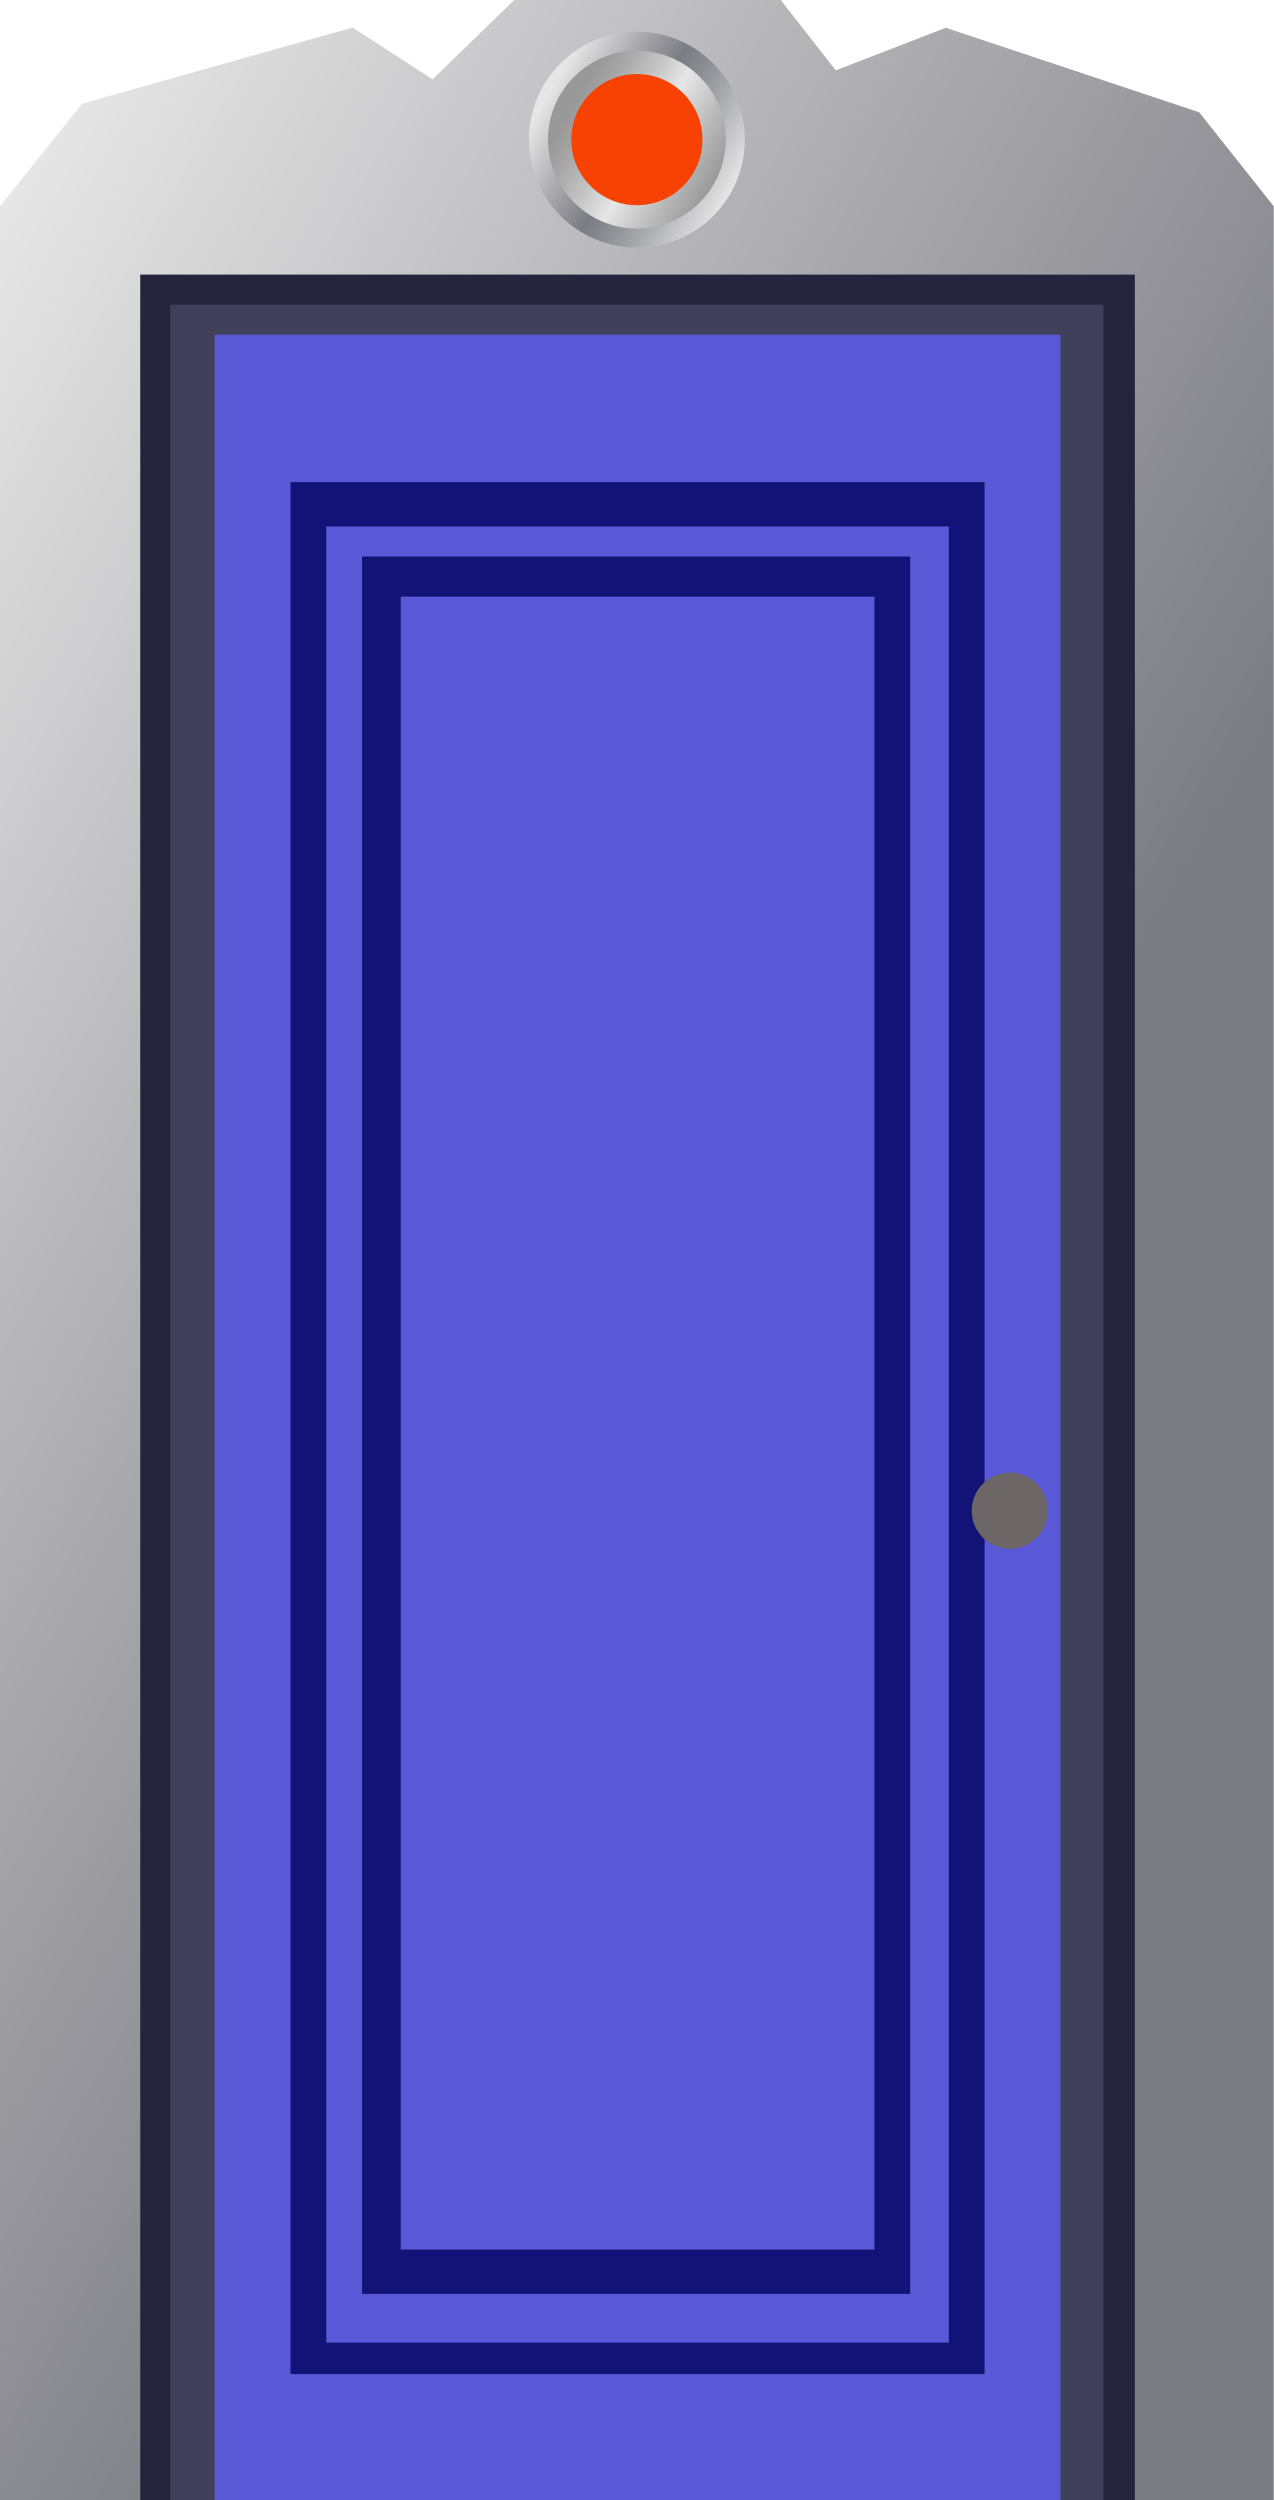
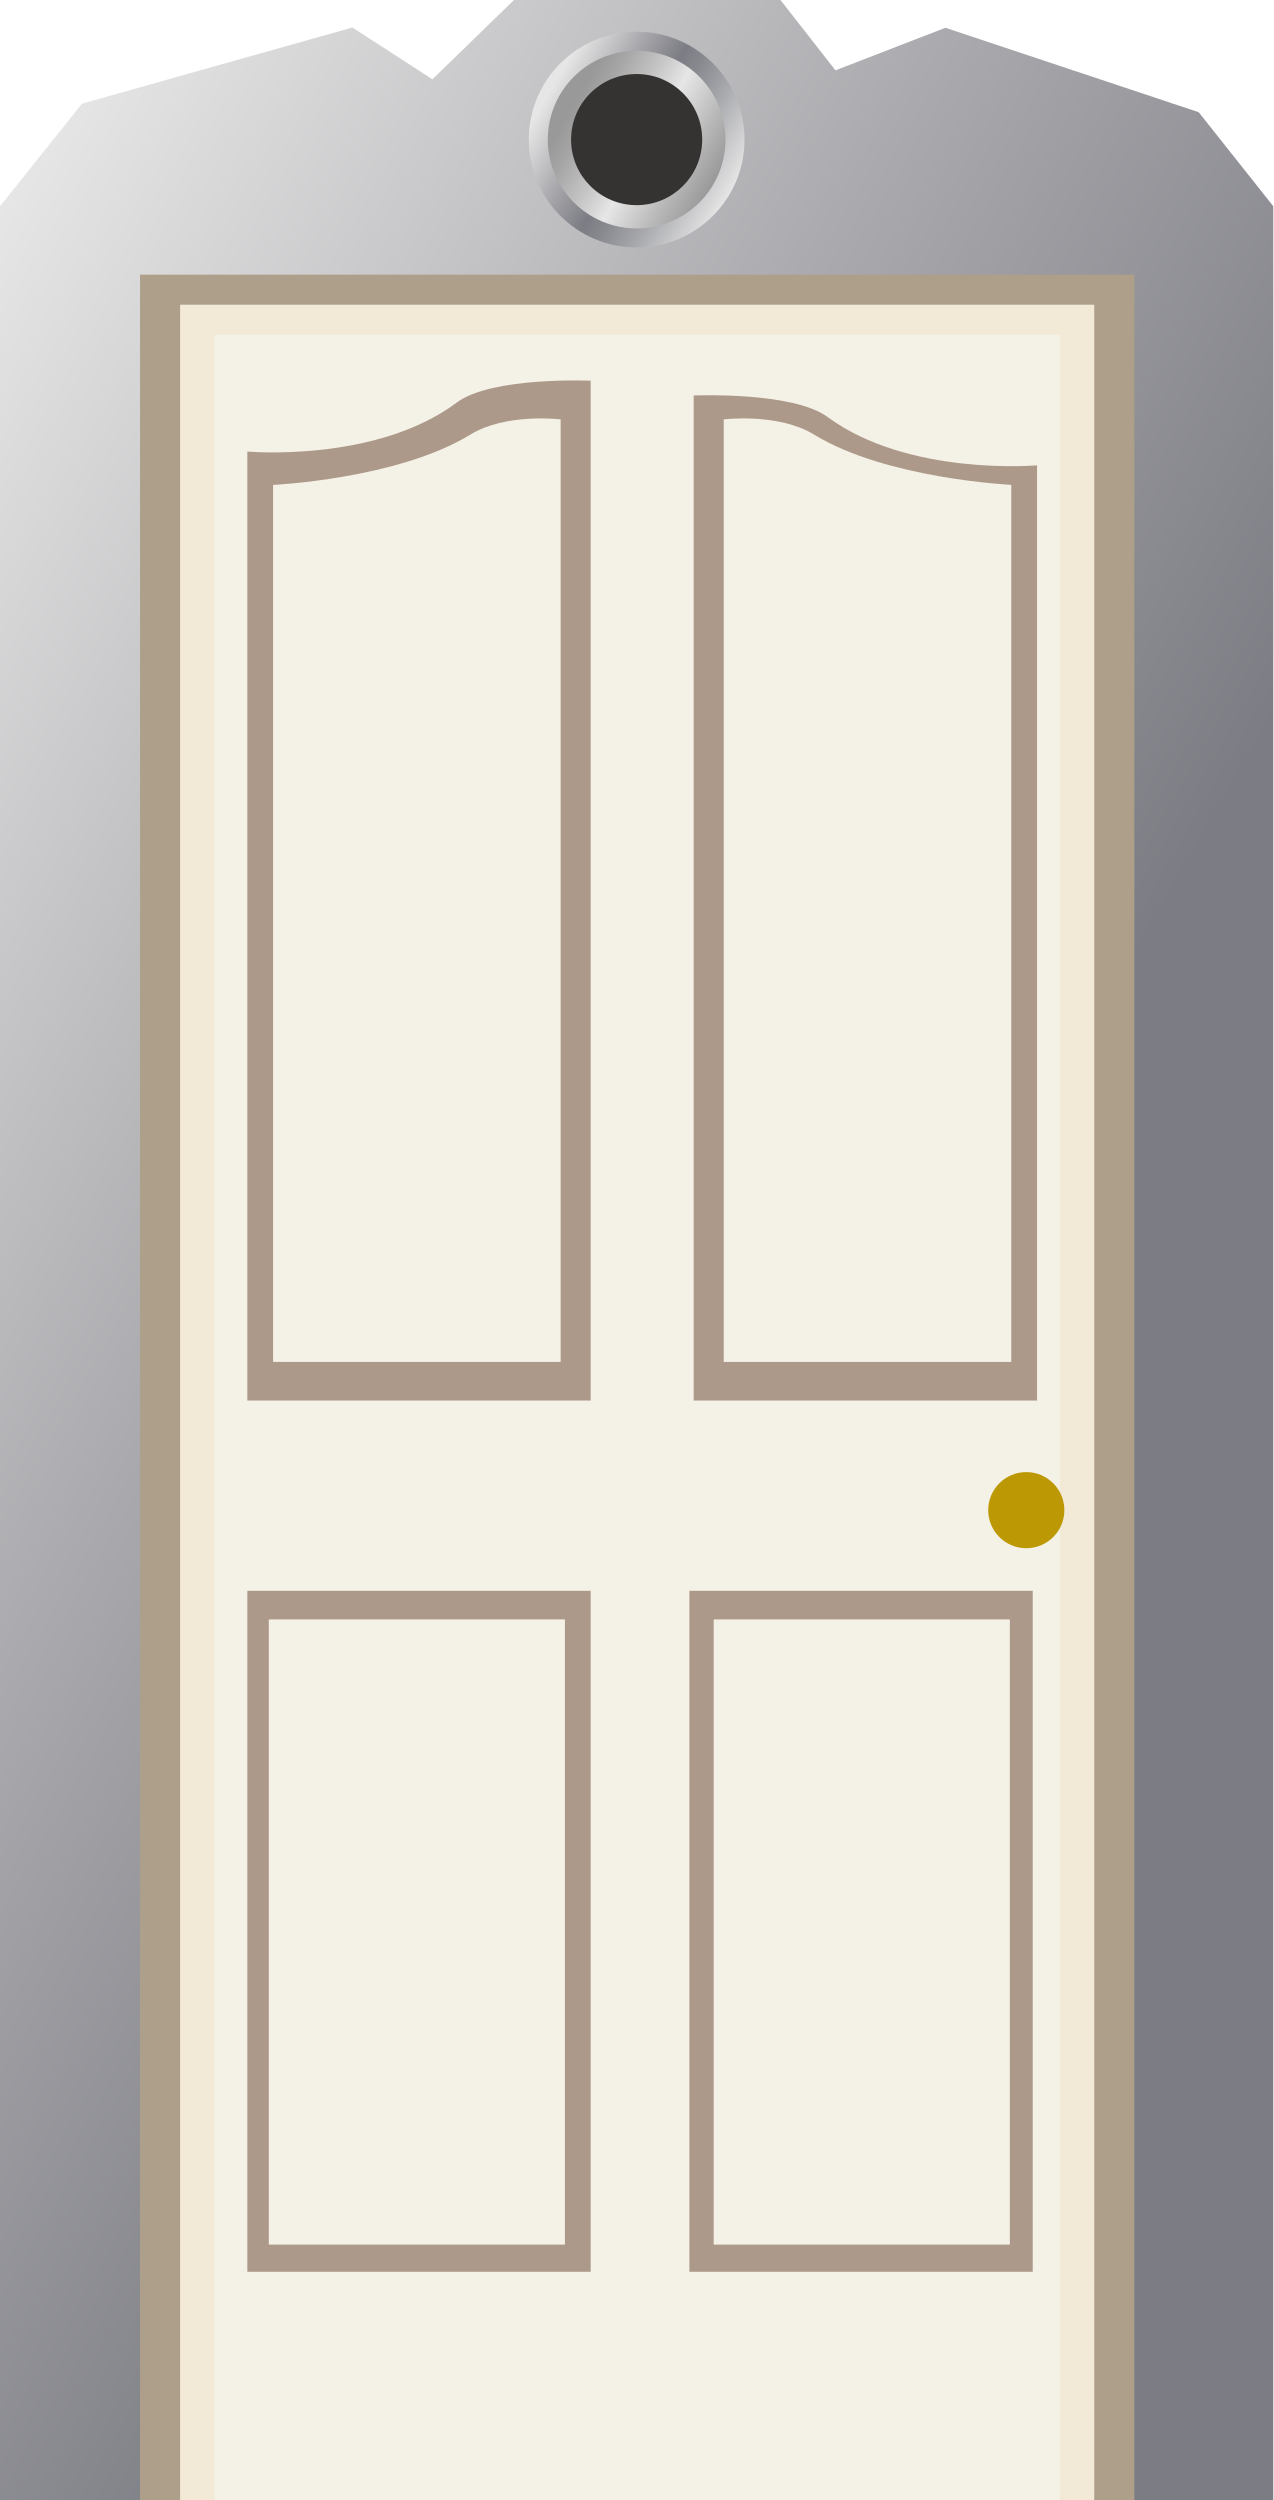
- <svg xmlns="http://www.w3.org/2000/svg" version="1.1" id="Layer_1" x="0px" y="0px" width="890.027px" height="1746.88px" viewBox="0 0 890.027 1746.88" enable-background="new 0 0 890.027 1746.88" xml:space="preserve">
+ <svg xmlns="http://www.w3.org/2000/svg" version="1.1" id="Layer_1" x="0px" y="0px" width="890.027px" height="1747.529px" viewBox="0 0 890.027 1747.529" enable-background="new 0 0 890.027 1747.529" xml:space="preserve">
  <linearGradient id="SVGID_1_" gradientUnits="userSpaceOnUse" x1="-228.18" y1="539.366" x2="1133.626" y2="1325.605">
    <stop offset="0" style="stop-color:#E6E6E6" />
    <stop offset="0.4" style="stop-color:#9D9DA2" />
    <stop offset="0.605" style="stop-color:#7C7D84" />
  </linearGradient>
-   <polygon fill="url(#SVGID_1_)" points="890.027,1747.529 0,1747.529 0,144.149 57.289,72.444 246.345,19.22 302.25,55.441   359.263,0 545.548,0 583.987,49.158 660.867,19.404 837.912,78.45 890.027,144.149 " />
-   <linearGradient id="SVGID_2_" gradientUnits="userSpaceOnUse" x1="379.701" y1="59.871" x2="510.322" y2="135.285">
+   <polygon fill="url(#SVGID_1_)" points="890.027,1747.529 0,1747.529 0,144.149 57.29,72.444 246.346,19.221 302.25,55.442   359.264,0 545.549,0 583.988,49.159 660.867,19.405 837.912,78.452 890.027,144.149 " />
+   <linearGradient id="SVGID_2_" gradientUnits="userSpaceOnUse" x1="379.703" y1="59.872" x2="510.322" y2="135.285">
    <stop offset="0.04" style="stop-color:#E6E6E6" />
    <stop offset="0.334" style="stop-color:#9D9DA2" />
    <stop offset="0.485" style="stop-color:#7C7D84" />
    <stop offset="0.576" style="stop-color:#88898F" />
    <stop offset="0.742" style="stop-color:#A8A9AD" />
    <stop offset="0.961" style="stop-color:#DCDCDD" />
    <stop offset="1" style="stop-color:#E6E6E6" />
  </linearGradient>
-   <circle fill="url(#SVGID_2_)" cx="445.013" cy="97.578" r="75.401" />
-   <linearGradient id="SVGID_3_" gradientUnits="userSpaceOnUse" x1="391.228" y1="66.525" x2="498.796" y2="128.63">
+   <circle fill="url(#SVGID_2_)" cx="445.014" cy="97.578" r="75.4" />
+   <linearGradient id="SVGID_3_" gradientUnits="userSpaceOnUse" x1="391.228" y1="66.525" x2="498.797" y2="128.631">
    <stop offset="0.095" style="stop-color:#999999" />
    <stop offset="0.202" style="stop-color:#A5A5A5" />
    <stop offset="0.397" style="stop-color:#C5C5C5" />
    <stop offset="0.565" style="stop-color:#E6E6E6" />
    <stop offset="0.803" style="stop-color:#BABABA" />
    <stop offset="1" style="stop-color:#999999" />
  </linearGradient>
-   <path fill="url(#SVGID_3_)" d="M507.107,97.578c0,34.294-27.801,62.095-62.094,62.095c-34.297,0-62.096-27.801-62.096-62.095  c0-34.295,27.799-62.096,62.096-62.096C479.307,35.482,507.107,63.283,507.107,97.578z" />
-   <circle fill="#F74203" cx="445.014" cy="97.578" r="45.832" />
-   <rect x="97.996" y="191.88" fill="#24243D" width="695" height="1556" />
-   <rect x="118.996" y="212.88" fill="#40405B" width="652" height="1535" />
-   <rect x="149.996" y="233.88" fill="#5959D8" width="591" height="1514" />
-   <rect x="202.996" y="336.88" fill="#131377" width="485" height="1322" />
-   <rect x="227.996" y="367.88" fill="#5959D8" width="435" height="1269" />
-   <rect x="252.996" y="388.88" fill="#131377" width="383" height="1214" />
-   <rect x="279.996" y="416.88" fill="#5959D8" width="331" height="1155" />
-   <circle fill="#6D6666" cx="705.61" cy="1055.614" r="26.612" />
+   <circle fill="url(#SVGID_3_)" cx="445.013" cy="97.578" r="62.095" />
+   <circle fill="#353232" cx="445.014" cy="97.578" r="45.832" />
+   <rect x="97.893" y="191.996" fill="#AD9F8A" width="695" height="1556" />
+   <rect x="125.893" y="212.996" fill="#F2E9D7" width="639" height="1535" />
+   <rect x="149.893" y="233.996" fill="#F4F1E6" width="591" height="1514" />
+   <rect x="172.893" y="1111.996" fill="#AD9989" width="240" height="476" />
+   <rect x="481.893" y="1111.996" fill="#AD9989" width="240" height="476" />
+   <path fill="#AD9989" d="M412.893,978.996h-240V315.649c0,0,89.887,8.002,146.363-34.258c24.447-18.29,93.637-15.27,93.637-15.27  V978.996z" />
+   <path fill="#F4F1E6" d="M391.893,951.996h-201V338.96c0,0,87.193-4.083,137.789-35.128c25.109-15.406,63.211-10.665,63.211-10.665  V951.996z" />
+   <path fill="#AD9989" d="M484.893,978.996h240V325.277c0,0-89.887,7.883-146.367-33.762c-24.443-18.024-93.633-15.048-93.633-15.048  V978.996z" />
+   <path fill="#F4F1E6" d="M505.893,951.996h201V338.909c0,0-87.193-4.08-137.789-35.09c-25.109-15.39-63.211-10.655-63.211-10.655  V951.996z" />
+   <rect x="498.893" y="1131.996" fill="#F4F1E6" width="207" height="437" />
+   <rect x="187.893" y="1131.996" fill="#F4F1E6" width="207" height="437" />
+   <circle fill="#BC9904" cx="717.384" cy="1055.615" r="26.612" />
</svg>
